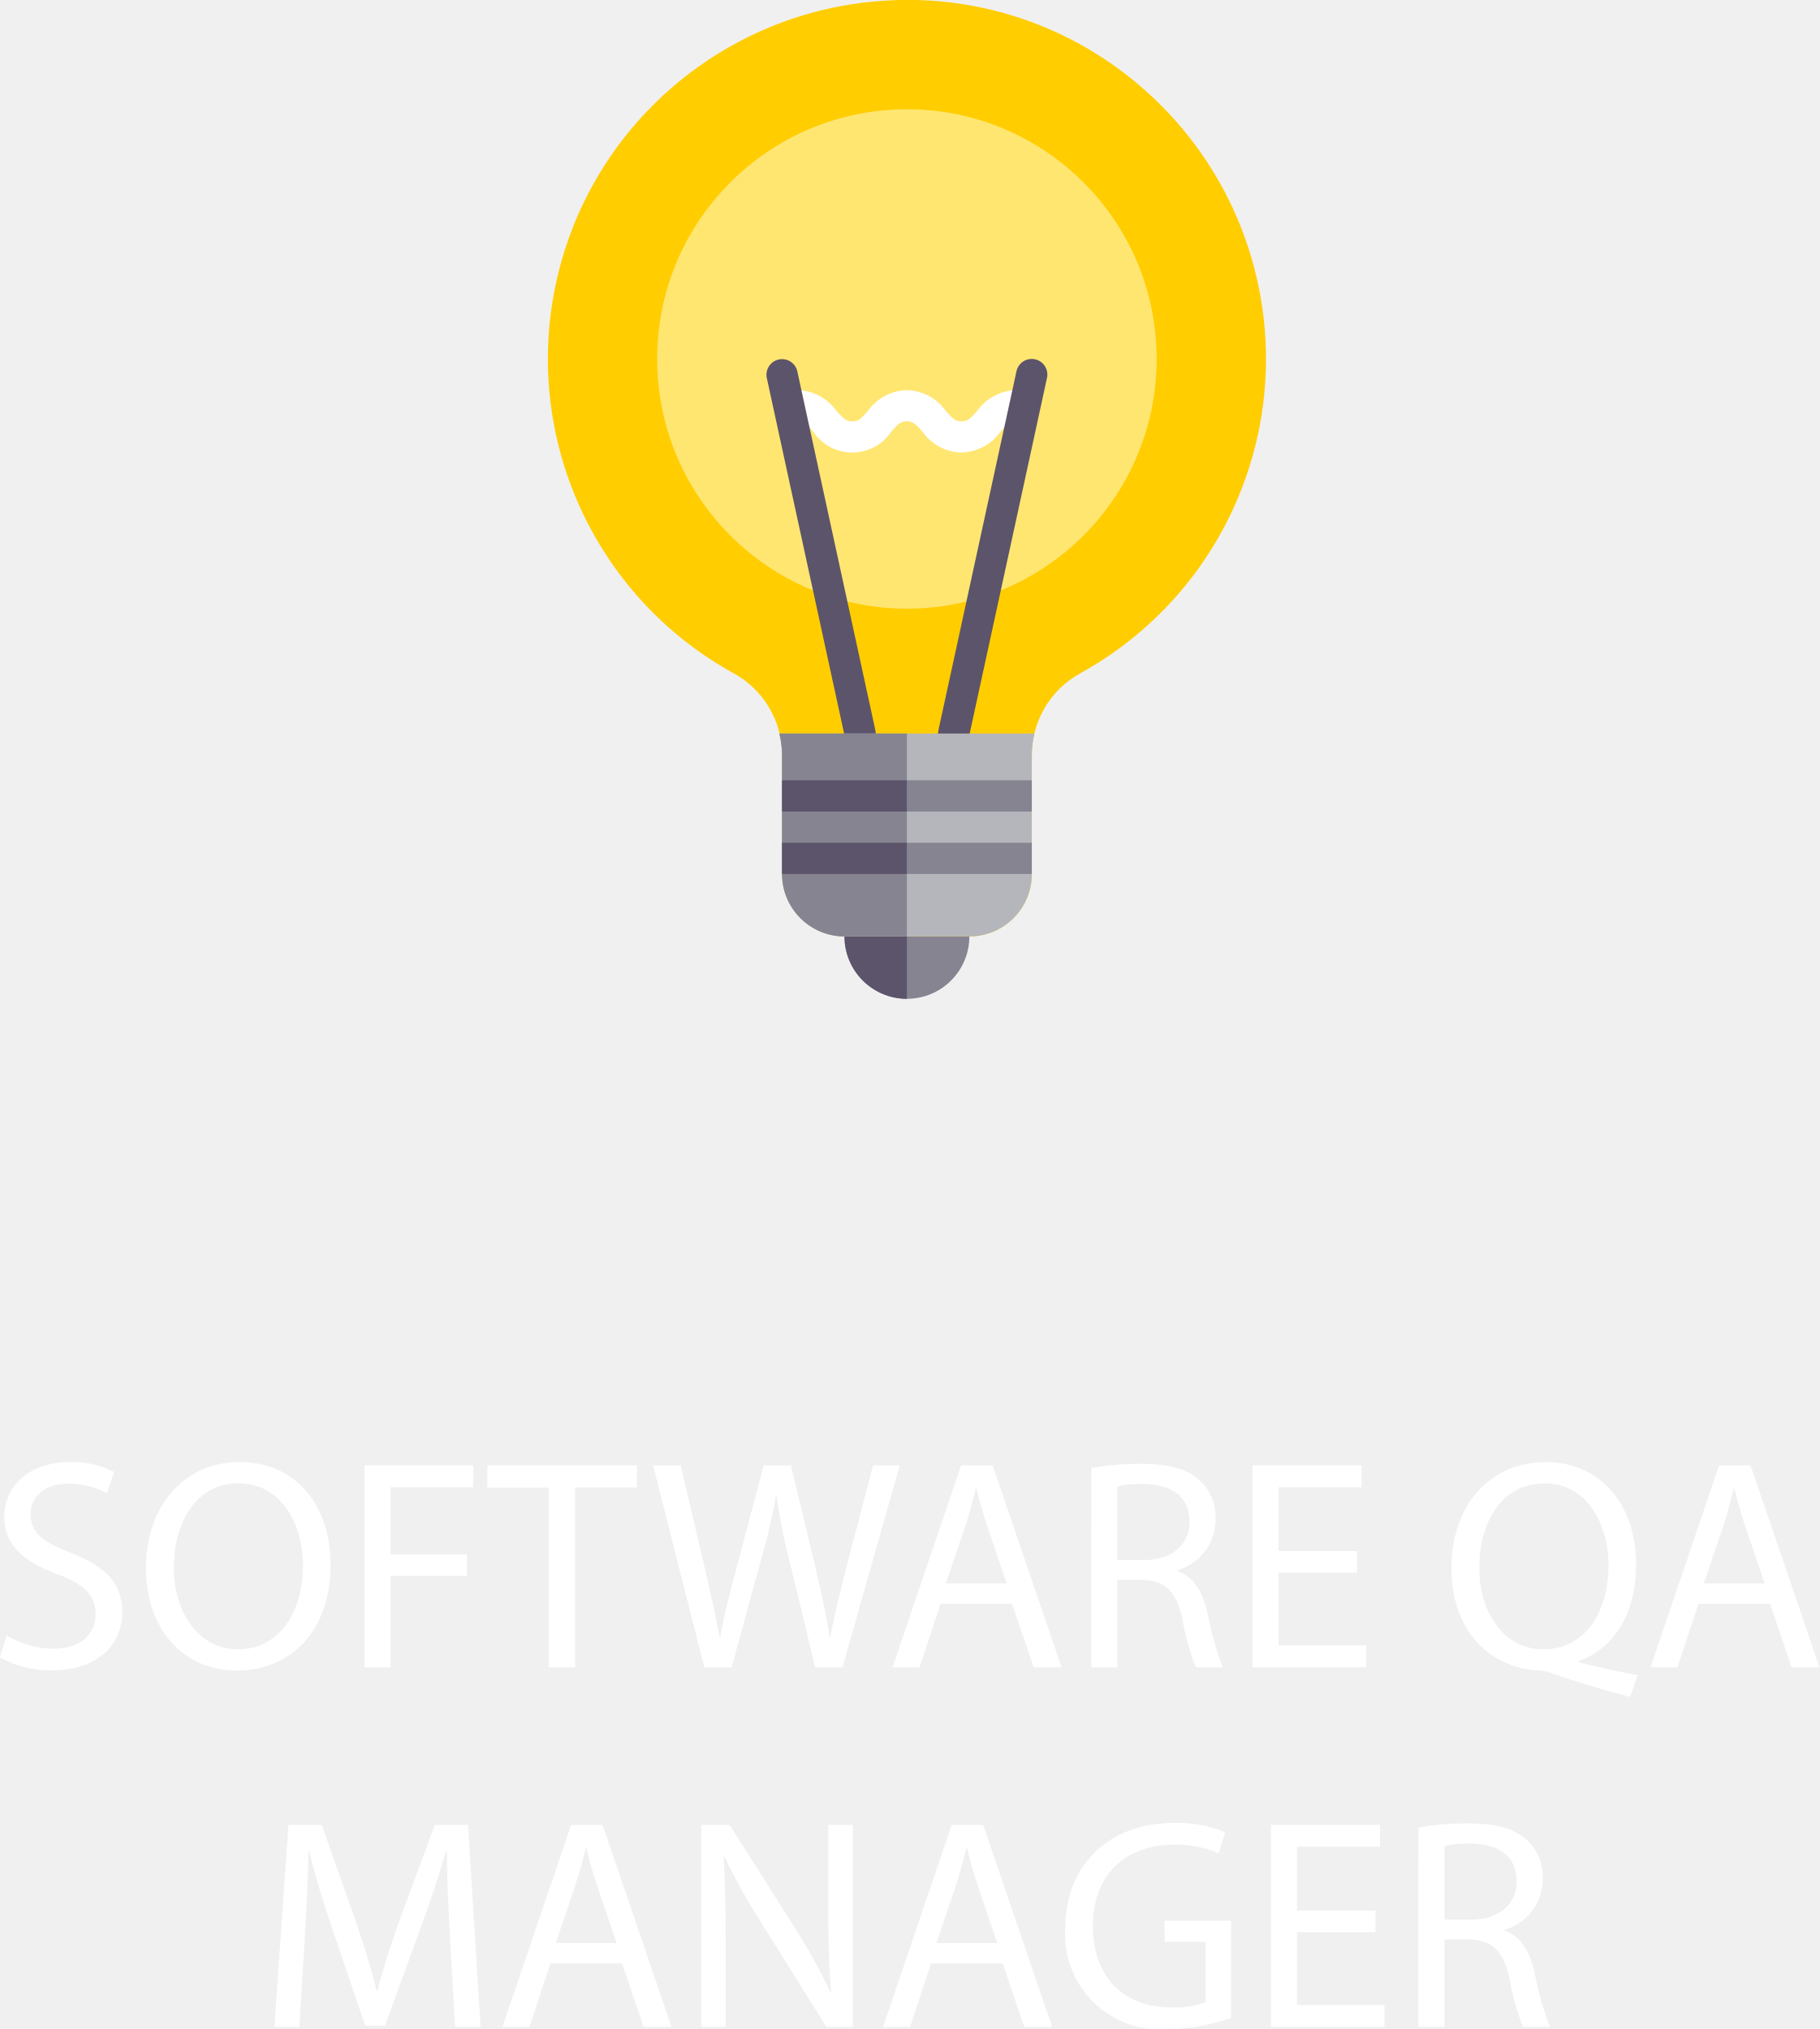
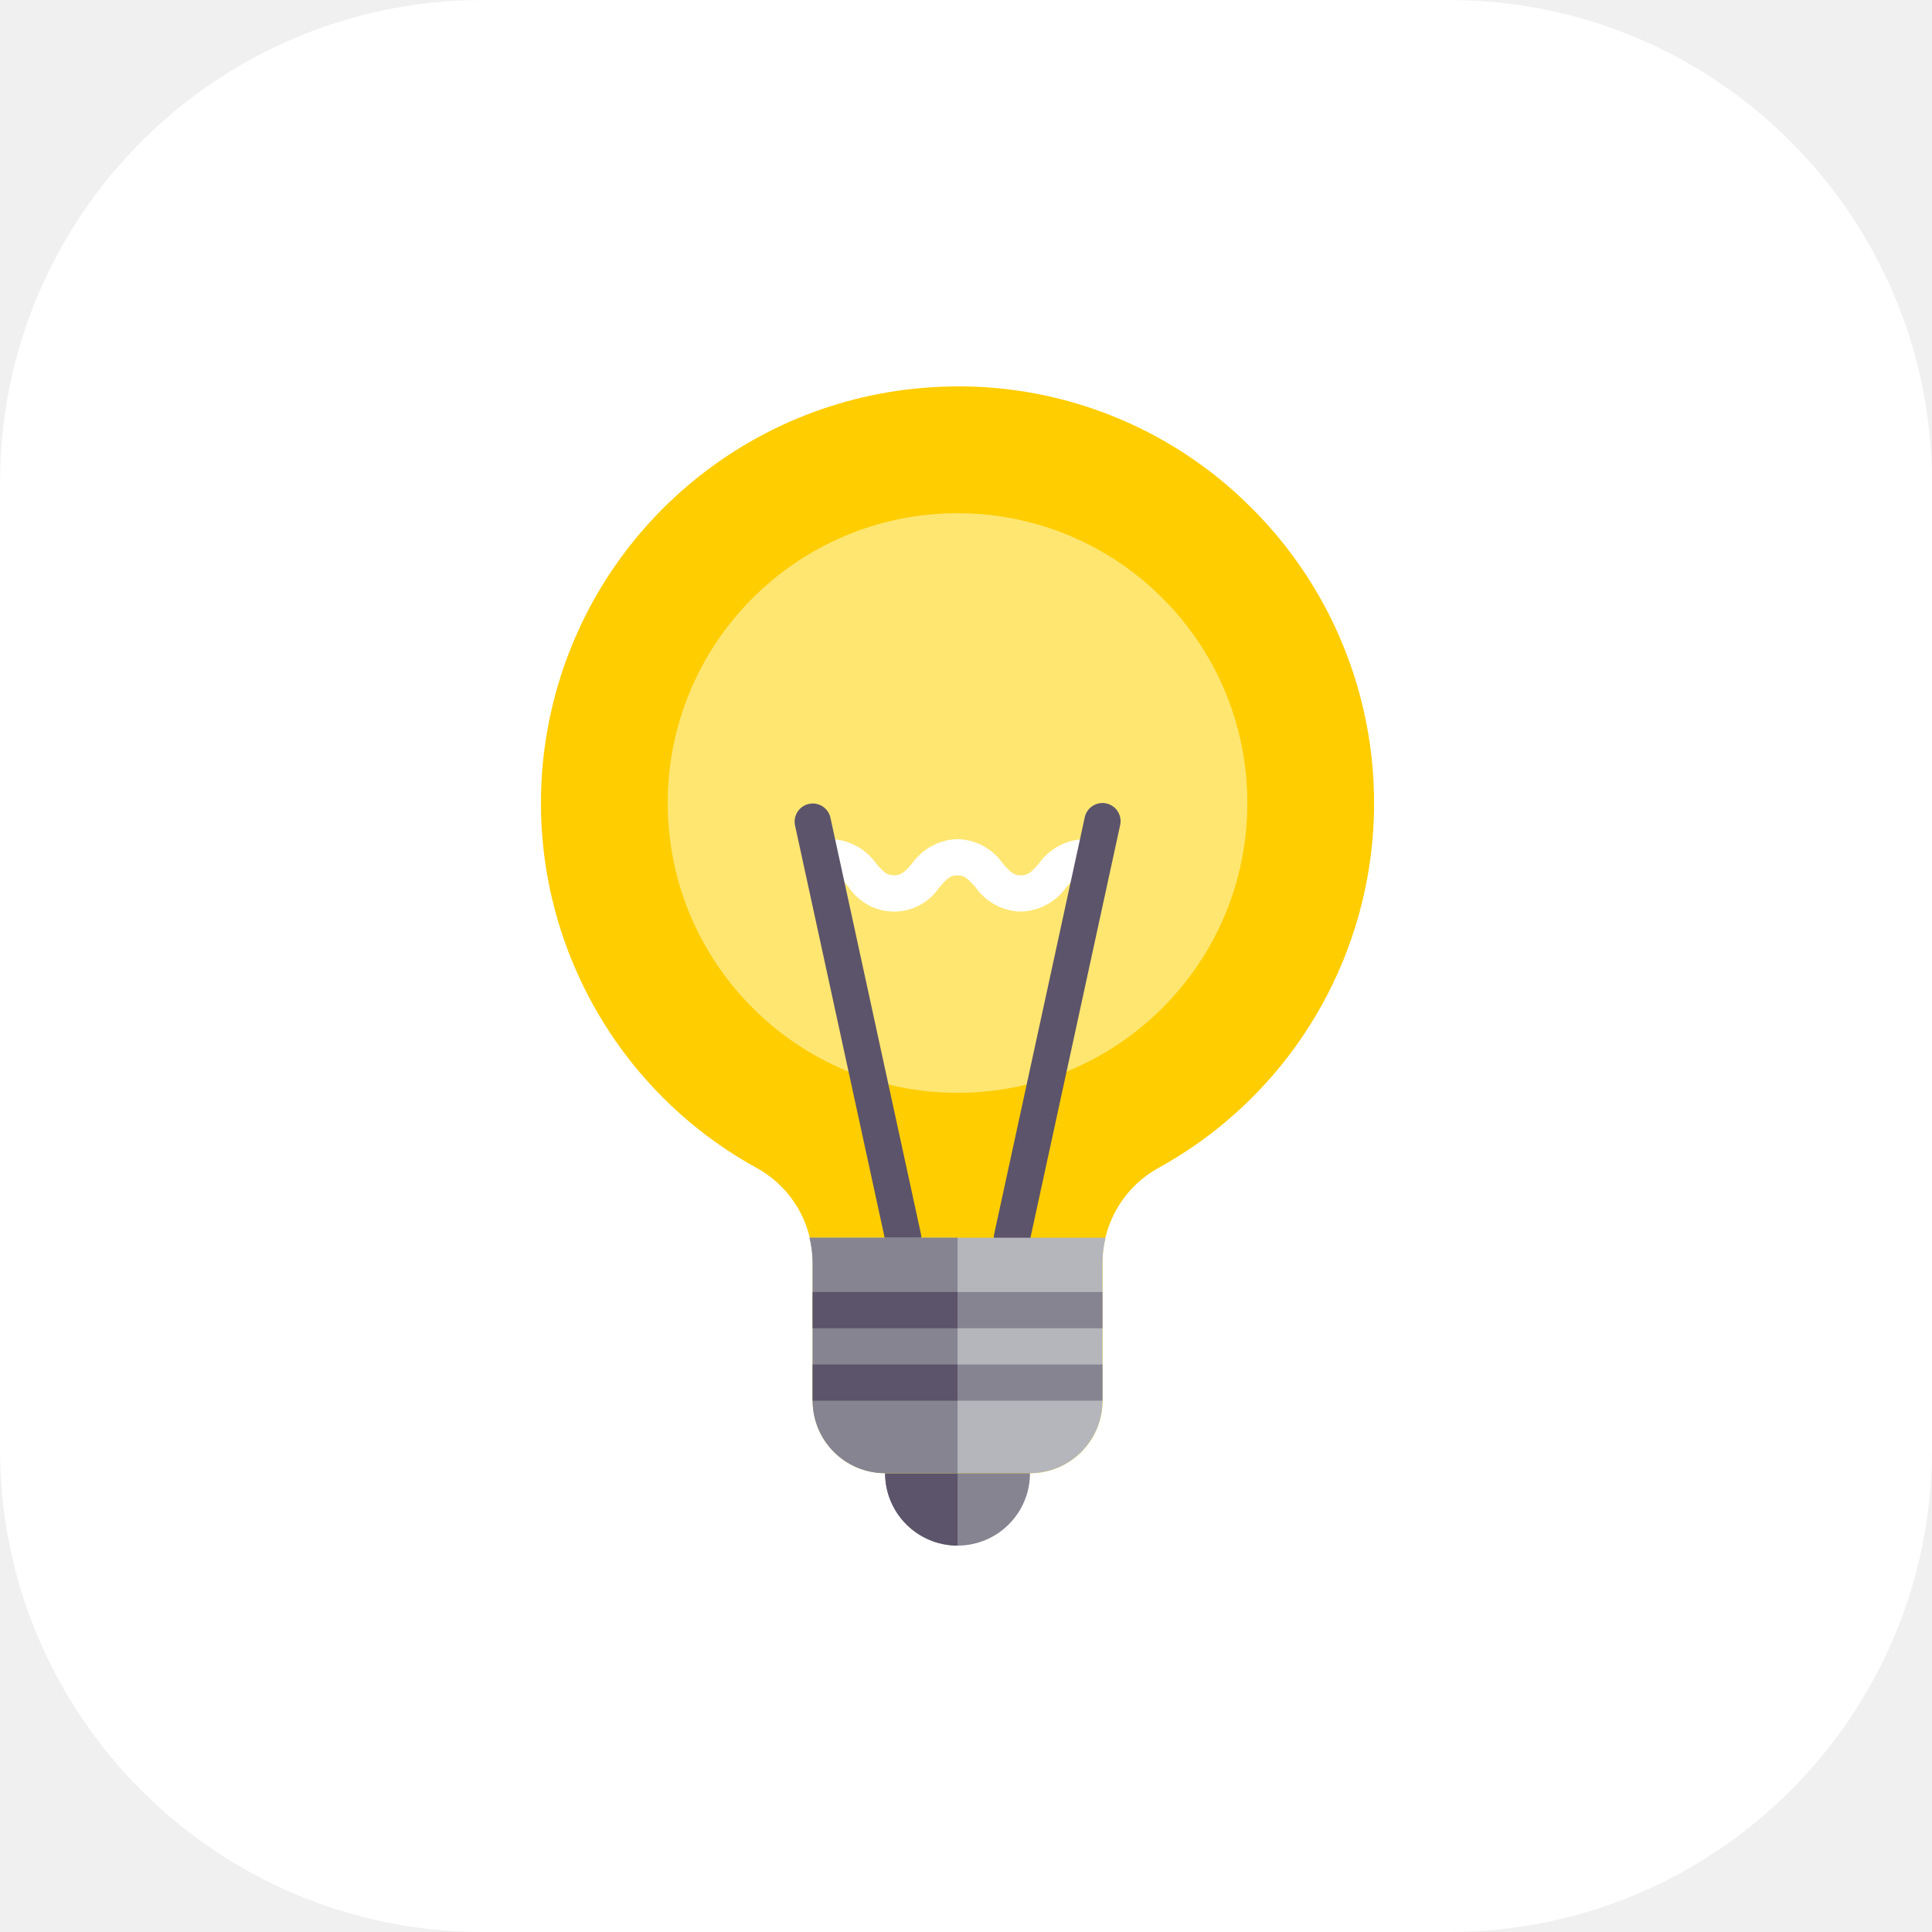
- <svg xmlns="http://www.w3.org/2000/svg" id="Component_12_1" data-name="Component 12 – 1" width="182.128" height="203.141" viewBox="0 0 182.128 203.141">
-   <g id="Group_114" data-name="Group 114" transform="translate(-3452.498 -3962.792)">
-     <path id="Path_407" data-name="Path 407" d="M3453.158,4126.543a9.244,9.244,0,0,0,4.68,1.32c2.67,0,4.229-1.41,4.229-3.449,0-1.891-1.08-2.971-3.809-4.022-3.3-1.17-5.34-2.879-5.34-5.728,0-3.151,2.609-5.491,6.539-5.491a9.189,9.189,0,0,1,4.471.991l-.721,2.129a8.057,8.057,0,0,0-3.84-.959c-2.76,0-3.81,1.65-3.81,3.029,0,1.89,1.23,2.82,4.021,3.9,3.42,1.321,5.159,2.971,5.159,5.94,0,3.121-2.309,5.82-7.079,5.82a10.433,10.433,0,0,1-5.16-1.291Z" fill="#fff" />
-     <path id="Path_408" data-name="Path 408" d="M3485.587,4119.4c0,6.959-4.23,10.648-9.39,10.648-5.34,0-9.09-4.138-9.09-10.259,0-6.42,3.99-10.62,9.391-10.62C3482.017,4109.173,3485.587,4113.4,3485.587,4119.4Zm-15.69.33c0,4.318,2.341,8.189,6.45,8.189,4.14,0,6.48-3.81,6.48-8.4,0-4.02-2.1-8.219-6.45-8.219C3472.057,4111.3,3469.9,4115.293,3469.9,4119.734Z" fill="#fff" />
-     <path id="Path_409" data-name="Path 409" d="M3488.977,4109.5h10.89v2.19h-8.279v6.721h7.649v2.16h-7.649v9.148h-2.611Z" fill="#fff" />
-     <path id="Path_410" data-name="Path 410" d="M3507.428,4111.724h-6.151V4109.5h14.97v2.221h-6.18v18h-2.639Z" fill="#fff" />
-     <path id="Path_411" data-name="Path 411" d="M3523,4129.722l-5.129-20.219h2.76l2.4,10.231c.6,2.519,1.139,5.039,1.5,6.988h.06c.329-2.01.96-4.41,1.649-7.019l2.7-10.2h2.73l2.461,10.26c.569,2.4,1.109,4.8,1.409,6.93h.06c.419-2.221.99-4.471,1.621-6.99l2.67-10.2h2.669l-5.73,20.219h-2.73l-2.549-10.529a60.7,60.7,0,0,1-1.321-6.6h-.06a63.119,63.119,0,0,1-1.56,6.6l-2.88,10.529Z" fill="#fff" />
-     <path id="Path_412" data-name="Path 412" d="M3546.637,4123.363l-2.1,6.359h-2.7l6.869-20.219h3.15l6.9,20.219h-2.79l-2.161-6.359Zm6.63-2.039-1.98-5.821c-.45-1.32-.75-2.519-1.051-3.689h-.058c-.3,1.2-.631,2.43-1.021,3.66l-1.979,5.85Z" fill="#fff" />
-     <path id="Path_413" data-name="Path 413" d="M3561.726,4109.773a27.2,27.2,0,0,1,5.01-.42c2.791,0,4.59.51,5.851,1.65a5.038,5.038,0,0,1,1.59,3.84,5.31,5.31,0,0,1-3.81,5.16v.09c1.56.539,2.49,1.981,2.97,4.08a32.066,32.066,0,0,0,1.559,5.549h-2.7a26.149,26.149,0,0,1-1.35-4.83c-.6-2.789-1.68-3.84-4.05-3.93h-2.46v8.76h-2.611Zm2.611,9.211h2.67c2.79,0,4.559-1.531,4.559-3.84,0-2.611-1.889-3.75-4.649-3.781a10.782,10.782,0,0,0-2.58.24Z" fill="#fff" />
-     <path id="Path_414" data-name="Path 414" d="M3588.336,4120.244h-7.86v7.289h8.76v2.189h-11.369V4109.5h10.92v2.19h-8.311v6.391h7.86Z" fill="#fff" />
-     <path id="Path_415" data-name="Path 415" d="M3615.666,4132.693c-2.731-.721-5.4-1.529-7.74-2.34a3.881,3.881,0,0,0-1.23-.3c-4.8-.179-8.909-3.718-8.909-10.228,0-6.481,3.959-10.651,9.419-10.651,5.489,0,9.059,4.26,9.059,10.231,0,5.189-2.4,8.519-5.759,9.689v.119c2.009.51,4.2.991,5.91,1.291Zm-2.16-13.17c0-4.049-2.1-8.219-6.39-8.219-4.409,0-6.569,4.078-6.54,8.459-.029,4.289,2.34,8.16,6.42,8.16C3611.166,4127.923,3613.506,4124.142,3613.506,4119.523Z" fill="#fff" />
-     <path id="Path_416" data-name="Path 416" d="M3622.506,4123.363l-2.1,6.359h-2.7l6.869-20.219h3.15l6.9,20.219h-2.79l-2.16-6.359Zm6.631-2.039-1.981-5.821c-.45-1.32-.75-2.519-1.051-3.689h-.058c-.3,1.2-.631,2.43-1.021,3.66l-1.979,5.85Z" fill="#fff" />
-     <path id="Path_417" data-name="Path 417" d="M3497.543,4156.843c-.151-2.82-.33-6.211-.3-8.73h-.09c-.689,2.371-1.529,4.89-2.55,7.68l-3.569,9.81h-1.98l-3.27-9.631c-.961-2.849-1.77-5.459-2.34-7.859h-.06c-.061,2.519-.21,5.91-.39,8.939l-.54,8.67h-2.49l1.41-20.219h3.33l3.449,9.78c.84,2.49,1.53,4.711,2.041,6.81h.09c.51-2.041,1.23-4.259,2.129-6.81l3.6-9.78h3.33l1.259,20.219h-2.548Z" fill="#fff" />
-     <path id="Path_418" data-name="Path 418" d="M3507.593,4159.363l-2.1,6.359h-2.7l6.869-20.219h3.15l6.9,20.219h-2.791l-2.16-6.359Zm6.629-2.039-1.98-5.821c-.449-1.32-.75-2.519-1.05-3.689h-.059c-.3,1.2-.631,2.43-1.02,3.66l-1.98,5.85Z" fill="#fff" />
-     <path id="Path_419" data-name="Path 419" d="M3522.682,4165.722V4145.5h2.851l6.479,10.231a57.347,57.347,0,0,1,3.63,6.568l.06-.029c-.239-2.7-.3-5.16-.3-8.311V4145.5h2.46v20.219h-2.64l-6.419-10.26a64.023,64.023,0,0,1-3.781-6.75l-.09.032c.15,2.549.21,4.98.21,8.34v8.638Z" fill="#fff" />
-     <path id="Path_420" data-name="Path 420" d="M3545.692,4159.363l-2.1,6.359h-2.7l6.87-20.219h3.15l6.9,20.219h-2.791l-2.16-6.359Zm6.63-2.039-1.98-5.821c-.45-1.32-.75-2.519-1.05-3.689h-.06c-.3,1.2-.631,2.43-1.019,3.66l-1.981,5.85Z" fill="#fff" />
-     <path id="Path_421" data-name="Path 421" d="M3575.722,4164.822a18.763,18.763,0,0,1-6.21,1.111,9.5,9.5,0,0,1-10.379-10.2c.029-6.031,4.17-10.44,10.949-10.44a12.5,12.5,0,0,1,5.04.93l-.63,2.129a10.482,10.482,0,0,0-4.47-.869c-4.92,0-8.13,3.059-8.13,8.129,0,5.131,3.09,8.16,7.8,8.16a8.486,8.486,0,0,0,3.48-.541V4157.2h-4.11v-2.1h6.66Z" fill="#fff" />
-     <path id="Path_422" data-name="Path 422" d="M3590.181,4156.244h-7.859v7.289h8.76v2.189h-11.369V4145.5h10.92v2.19h-8.311v6.391h7.859Z" fill="#fff" />
-     <path id="Path_423" data-name="Path 423" d="M3594.472,4145.773a27.166,27.166,0,0,1,5.009-.42c2.79,0,4.59.51,5.851,1.65a5.041,5.041,0,0,1,1.59,3.84,5.31,5.31,0,0,1-3.811,5.16v.09c1.561.539,2.49,1.981,2.971,4.08a32.173,32.173,0,0,0,1.558,5.549h-2.7a26.207,26.207,0,0,1-1.349-4.83c-.6-2.789-1.68-3.84-4.051-3.93h-2.459v8.76h-2.61Zm2.61,9.211h2.67c2.789,0,4.559-1.531,4.559-3.84,0-2.611-1.889-3.75-4.649-3.781a10.781,10.781,0,0,0-2.58.24Z" fill="#fff" />
-   </g>
-   <g id="Group_136" data-name="Group 136" transform="translate(-3452.498 -3962.792)">
-     <g id="Group_135" data-name="Group 135">
-       <g id="Group_115" data-name="Group 115">
-         <path id="Path_424" data-name="Path 424" d="M3547.965,4053.417h-9.374a1.562,1.562,0,0,0-1.563,1.562v1.563a6.25,6.25,0,0,0,12.5,0v-1.563A1.562,1.562,0,0,0,3547.965,4053.417Z" fill="#868491" />
-       </g>
-       <g id="Group_116" data-name="Group 116">
-         <path id="Path_425" data-name="Path 425" d="M3543.276,4053.417h-4.685a1.562,1.562,0,0,0-1.563,1.562v1.563a6.256,6.256,0,0,0,6.248,6.25v-9.375Z" fill="#5c546a" />
-       </g>
-       <g id="Group_117" data-name="Group 117">
-         <path id="Path_426" data-name="Path 426" d="M3567.882,3972.537a35.659,35.659,0,0,0-26.9-9.672,35.935,35.935,0,0,0-15,67.361,9.309,9.309,0,0,1,4.8,8.169v11.9a6.256,6.256,0,0,0,6.25,6.25h12.5a6.256,6.256,0,0,0,6.25-6.25v-11.9a9.348,9.348,0,0,1,4.837-8.189,35.935,35.935,0,0,0,7.268-57.669Z" fill="#ffcd00" />
-       </g>
-       <g id="Group_118" data-name="Group 118">
-         <path id="Path_427" data-name="Path 427" d="M3543.276,3973.731a25,25,0,1,1-25,25,25,25,0,0,1,25-25" fill="#ffe671" />
-       </g>
-       <g id="Group_120" data-name="Group 120">
-         <g id="Group_119" data-name="Group 119">
-           <path id="Path_428" data-name="Path 428" d="M3548.742,4008.1a4.9,4.9,0,0,1-3.912-2.095c-.682-.778-.954-1.03-1.563-1.03s-.876.252-1.555,1.029a4.692,4.692,0,0,1-7.817,0c-.679-.777-.949-1.029-1.555-1.029a1.563,1.563,0,0,1,0-3.125,4.957,4.957,0,0,1,3.908,2.1c.679.777.949,1.028,1.555,1.028s.877-.251,1.556-1.028a4.961,4.961,0,0,1,3.908-2.1,4.905,4.905,0,0,1,3.912,2.095c.682.779.954,1.03,1.563,1.03s.879-.251,1.561-1.028a4.966,4.966,0,0,1,3.912-2.1,1.563,1.563,0,1,1,0,3.125c-.609,0-.88.252-1.562,1.03A4.964,4.964,0,0,1,3548.742,4008.1Z" fill="#fff" />
+ <svg xmlns="http://www.w3.org/2000/svg" id="experienceQA" width="100" height="100" viewBox="0 0 100 100">
+   <g id="Group_488" data-name="Group 488" transform="translate(-1133 -3263)">
+     <g id="Group_486" data-name="Group 486" transform="translate(594 124)">
+       <g id="Group_477" data-name="Group 477" transform="translate(209 -15)">
+         <g id="Group_472" data-name="Group 472" transform="translate(-61 343)">
+           <g id="Group_446" data-name="Group 446" transform="translate(265 -3530)">
+             <rect id="Rectangle_75" data-name="Rectangle 75" width="100" height="100" rx="25" transform="translate(126 6341)" fill="#fff" />
+           </g>
        </g>
      </g>
-       <g id="Group_122" data-name="Group 122">
-         <g id="Group_121" data-name="Group 121">
-           <path id="Path_429" data-name="Path 429" d="M3538.589,4037.792a1.564,1.564,0,0,1-1.526-1.23l-7.812-35.936a1.563,1.563,0,0,1,3.054-.666l7.813,35.937a1.565,1.565,0,0,1-1.195,1.86A1.542,1.542,0,0,1,3538.589,4037.792Z" fill="#5c546a" />
+     </g>
+     <g id="Group_487" data-name="Group 487" transform="translate(-2346.339 -679.792)">
+       <g id="Group_135" data-name="Group 135" transform="translate(3507.339 3962.792)">
+         <g id="Group_115" data-name="Group 115" transform="translate(17.813 54.375)">
+           <path id="Path_424" data-name="Path 424" d="M3543.59,4053.417h-5.625a.937.937,0,0,0-.938.937v.938a3.75,3.75,0,0,0,7.5,0v-.938A.937.937,0,0,0,3543.59,4053.417Z" transform="translate(-3537.028 -4053.417)" fill="#868491" />
        </g>
-       </g>
-       <g id="Group_124" data-name="Group 124">
-         <g id="Group_123" data-name="Group 123">
-           <path id="Path_430" data-name="Path 430" d="M3547.967,4037.792a1.535,1.535,0,0,1-.334-.035,1.564,1.564,0,0,1-1.2-1.86l7.812-35.937a1.563,1.563,0,0,1,3.055.666l-7.812,35.936A1.564,1.564,0,0,1,3547.967,4037.792Z" fill="#5c546a" />
+         <g id="Group_116" data-name="Group 116" transform="translate(17.813 54.375)">
+           <path id="Path_425" data-name="Path 425" d="M3540.777,4053.417h-2.811a.937.937,0,0,0-.938.937v.938a3.754,3.754,0,0,0,3.749,3.75v-5.625Z" transform="translate(-3537.028 -4053.417)" fill="#5c546a" />
        </g>
-       </g>
-       <g id="Group_125" data-name="Group 125">
-         <path id="Path_431" data-name="Path 431" d="M3530.509,4036.23a9.388,9.388,0,0,1,.269,2.165v11.9a6.256,6.256,0,0,0,6.25,6.25h12.5a6.256,6.256,0,0,0,6.25-6.25v-11.9a9.278,9.278,0,0,1,.271-2.165Z" fill="#b4b6bc" />
-       </g>
-       <g id="Group_126" data-name="Group 126">
-         <path id="Path_432" data-name="Path 432" d="M3543.276,4036.23h-12.767a9.388,9.388,0,0,1,.269,2.165v11.9a6.256,6.256,0,0,0,6.25,6.25h6.248Z" fill="#868491" />
-       </g>
-       <g id="Group_128" data-name="Group 128">
-         <g id="Group_127" data-name="Group 127">
-           <rect id="Rectangle_3" data-name="Rectangle 3" width="12.5" height="3.125" transform="translate(3543.276 4040.917)" fill="#868491" />
+         <g id="Group_117" data-name="Group 117">
+           <path id="Path_426" data-name="Path 426" d="M3543.665,3968.639a21.4,21.4,0,0,0-16.141-5.8,21.561,21.561,0,0,0-9,40.417,5.586,5.586,0,0,1,2.879,4.9v7.138a3.753,3.753,0,0,0,3.75,3.75h7.5a3.753,3.753,0,0,0,3.75-3.75v-7.138a5.609,5.609,0,0,1,2.9-4.913,21.561,21.561,0,0,0,4.361-34.6Z" transform="translate(-3507.339 -3962.792)" fill="#ffcd00" />
        </g>
-       </g>
-       <g id="Group_130" data-name="Group 130">
-         <g id="Group_129" data-name="Group 129">
-           <rect id="Rectangle_4" data-name="Rectangle 4" width="12.5" height="3.125" transform="translate(3543.277 4047.167)" fill="#868491" />
+         <g id="Group_118" data-name="Group 118" transform="translate(6.563 6.564)">
+           <path id="Path_427" data-name="Path 427" d="M3533.276,3973.731a15,15,0,1,1-15,15,15,15,0,0,1,15-15" transform="translate(-3518.277 -3973.731)" fill="#ffe671" />
        </g>
-       </g>
-       <g id="Group_132" data-name="Group 132">
-         <g id="Group_131" data-name="Group 131">
-           <rect id="Rectangle_5" data-name="Rectangle 5" width="12.5" height="3.125" transform="translate(3530.777 4040.917)" fill="#5c546a" />
+         <g id="Group_120" data-name="Group 120" transform="translate(14.063 23.438)">
+           <g id="Group_119" data-name="Group 119">
+             <path id="Path_428" data-name="Path 428" d="M3541.556,4005.6a2.942,2.942,0,0,1-2.347-1.257c-.409-.467-.573-.618-.938-.618s-.526.151-.933.617a2.815,2.815,0,0,1-4.69,0c-.407-.466-.569-.617-.933-.617a.938.938,0,0,1,0-1.875,2.974,2.974,0,0,1,2.345,1.258c.407.466.569.617.933.617s.526-.151.934-.617a2.977,2.977,0,0,1,2.345-1.258,2.944,2.944,0,0,1,2.347,1.257c.409.468.572.618.938.618s.527-.151.937-.617a2.98,2.98,0,0,1,2.347-1.258.938.938,0,1,1,0,1.875c-.365,0-.528.151-.937.618A2.979,2.979,0,0,1,3541.556,4005.6Z" transform="translate(-3530.778 -4001.855)" fill="#fff" />
+           </g>
        </g>
-       </g>
-       <g id="Group_134" data-name="Group 134">
-         <g id="Group_133" data-name="Group 133">
-           <rect id="Rectangle_6" data-name="Rectangle 6" width="12.5" height="3.125" transform="translate(3530.777 4047.167)" fill="#5c546a" />
+         <g id="Group_122" data-name="Group 122" transform="translate(13.125 21.562)">
+           <g id="Group_121" data-name="Group 121">
+             <path id="Path_429" data-name="Path 429" d="M3534.839,4022.167a.938.938,0,0,1-.916-.738l-4.687-21.562a.938.938,0,0,1,1.832-.4l4.688,21.562a.934.934,0,0,1-.917,1.137Z" transform="translate(-3529.215 -3998.729)" fill="#5c546a" />
+           </g>
+         </g>
+         <g id="Group_124" data-name="Group 124" transform="translate(23.438 21.563)">
+           <g id="Group_123" data-name="Group 123">
+             <path id="Path_430" data-name="Path 430" d="M3547.341,4022.167a.909.909,0,0,1-.2-.021.939.939,0,0,1-.717-1.116l4.687-21.562a.938.938,0,0,1,1.833.4l-4.687,21.562A.938.938,0,0,1,3547.341,4022.167Z" transform="translate(-3546.402 -3998.729)" fill="#5c546a" />
+           </g>
+         </g>
+         <g id="Group_125" data-name="Group 125" transform="translate(13.902 44.063)">
+           <path id="Path_431" data-name="Path 431" d="M3530.509,4036.23a5.635,5.635,0,0,1,.161,1.3v7.138a3.754,3.754,0,0,0,3.75,3.75h7.5a3.753,3.753,0,0,0,3.75-3.75v-7.138a5.573,5.573,0,0,1,.163-1.3Z" transform="translate(-3530.509 -4036.23)" fill="#b4b6bc" />
+         </g>
+         <g id="Group_126" data-name="Group 126" transform="translate(13.902 44.063)">
+           <path id="Path_432" data-name="Path 432" d="M3538.169,4036.23h-7.66a5.635,5.635,0,0,1,.161,1.3v7.138a3.754,3.754,0,0,0,3.75,3.75h3.749Z" transform="translate(-3530.509 -4036.23)" fill="#868491" />
+         </g>
+         <g id="Group_128" data-name="Group 128" transform="translate(21.562 46.875)">
+           <g id="Group_127" data-name="Group 127">
+             <rect id="Rectangle_3" data-name="Rectangle 3" width="7.5" height="1.875" fill="#868491" />
+           </g>
+         </g>
+         <g id="Group_130" data-name="Group 130" transform="translate(21.563 50.625)">
+           <g id="Group_129" data-name="Group 129">
+             <rect id="Rectangle_4" data-name="Rectangle 4" width="7.5" height="1.875" fill="#868491" />
+           </g>
+         </g>
+         <g id="Group_132" data-name="Group 132" transform="translate(14.062 46.875)">
+           <g id="Group_131" data-name="Group 131">
+             <rect id="Rectangle_5" data-name="Rectangle 5" width="7.5" height="1.875" fill="#5c546a" />
+           </g>
+         </g>
+         <g id="Group_134" data-name="Group 134" transform="translate(14.062 50.625)">
+           <g id="Group_133" data-name="Group 133">
+             <rect id="Rectangle_6" data-name="Rectangle 6" width="7.5" height="1.875" fill="#5c546a" />
+           </g>
        </g>
      </g>
    </g>
  </g>
</svg>
